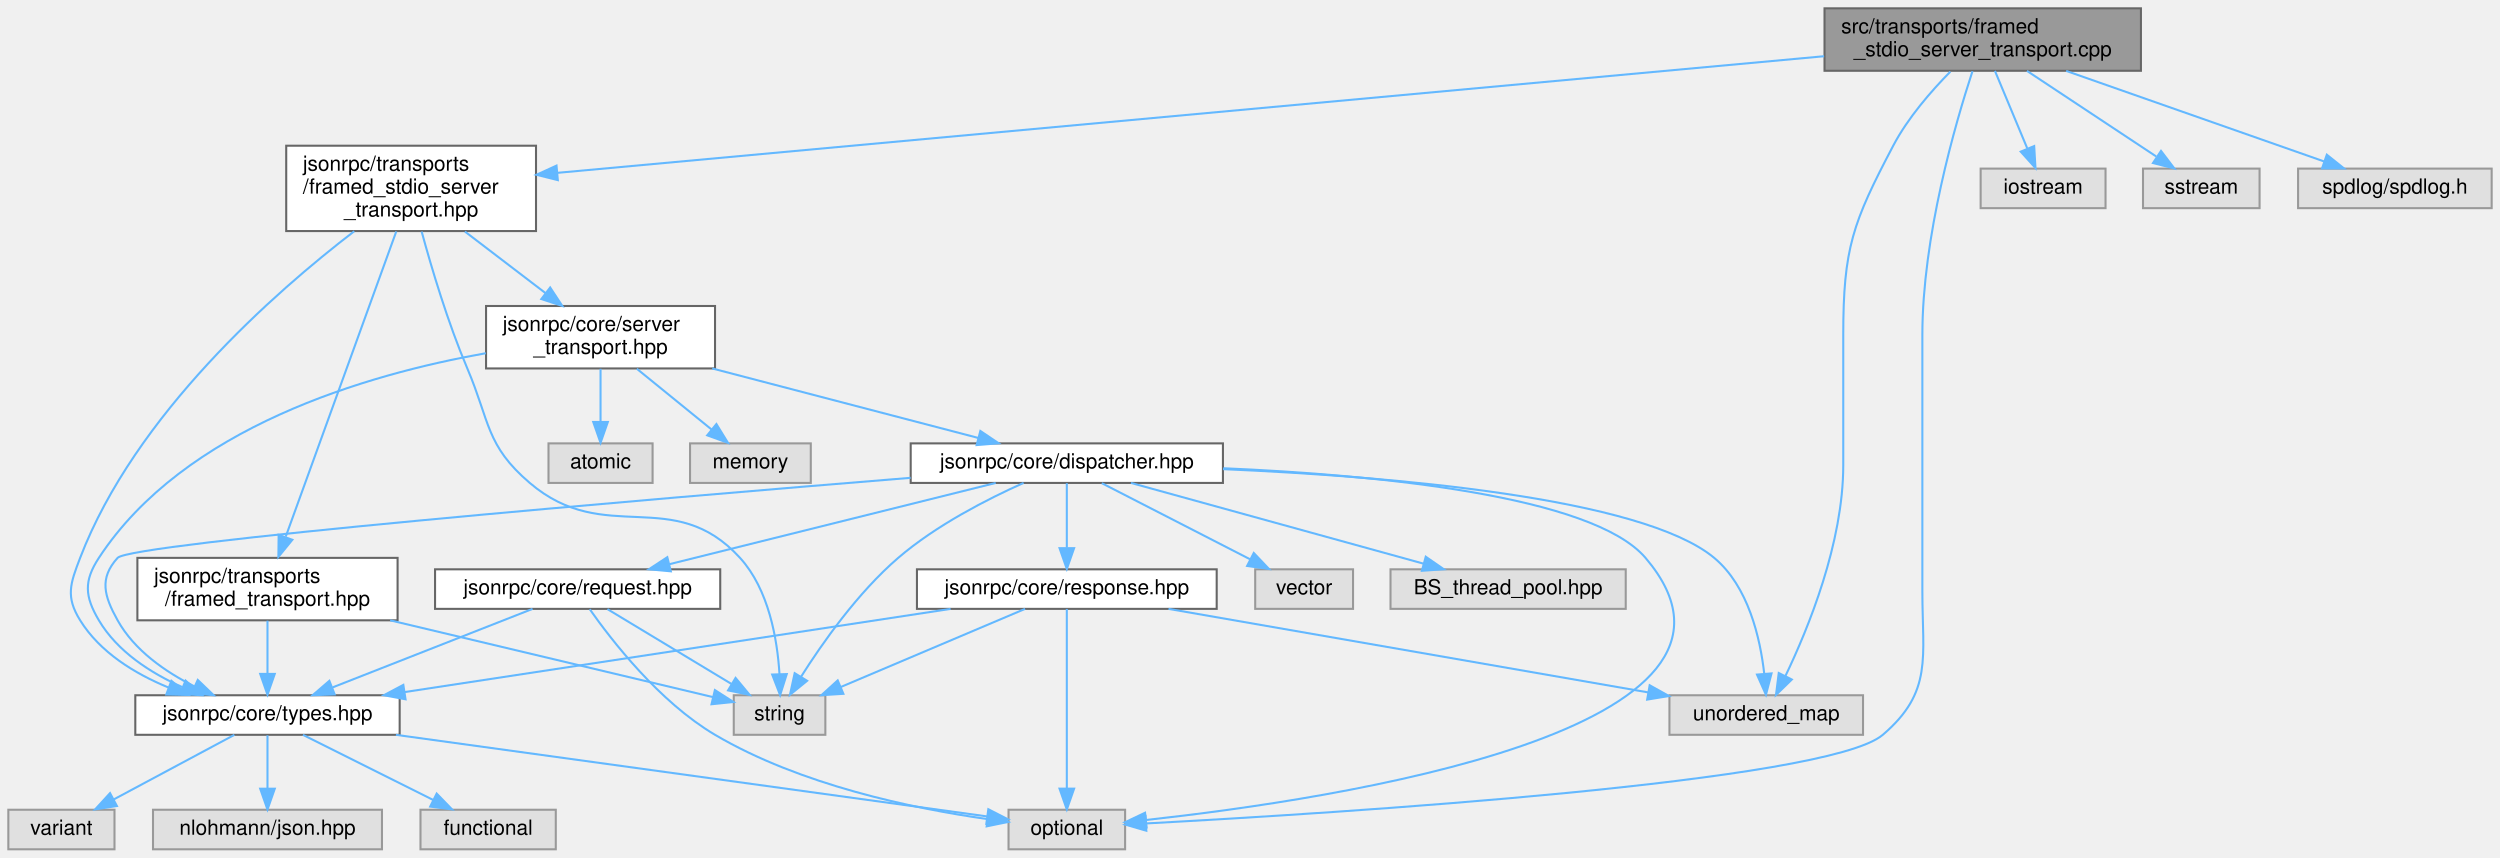
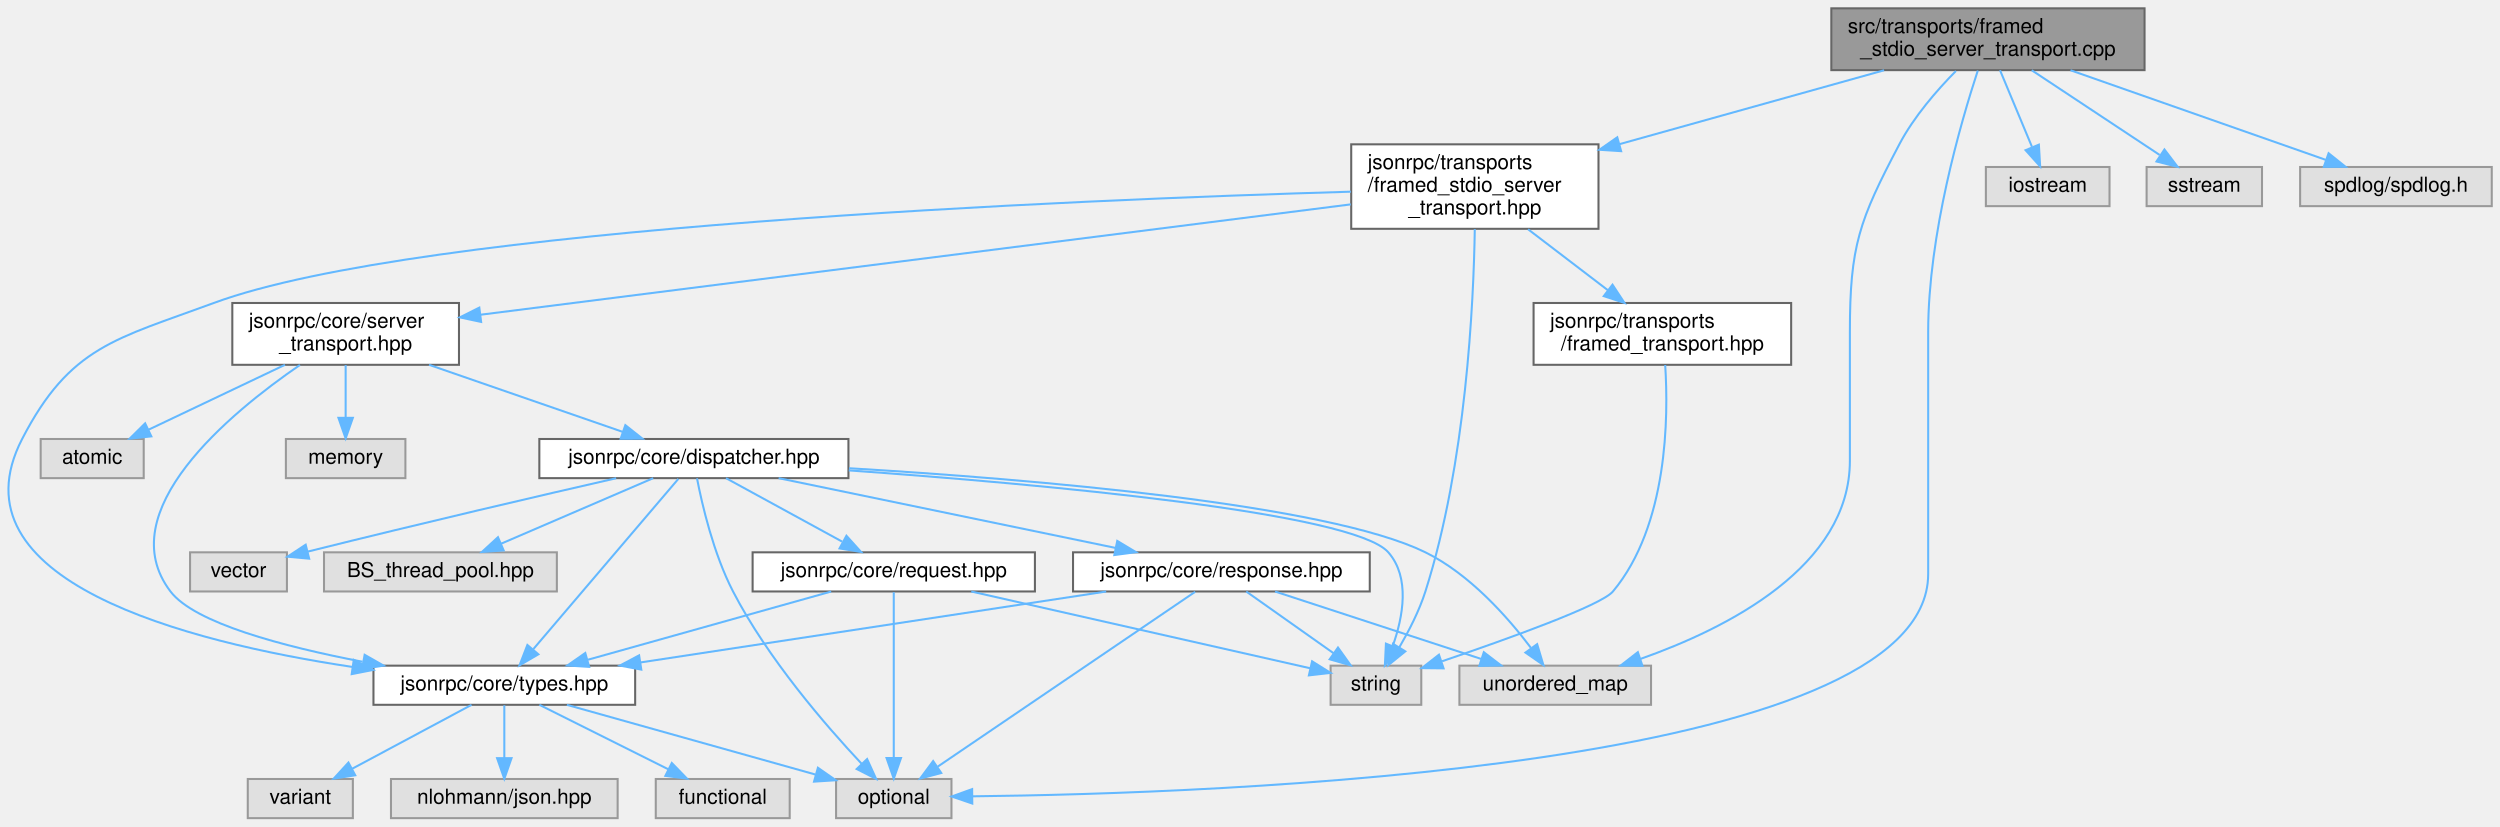
- <svg xmlns="http://www.w3.org/2000/svg" xmlns:xlink="http://www.w3.org/1999/xlink" width="1201pt" height="412pt" viewBox="0.00 0.00 1201.00 412.00">
-   <g id="graph0" class="graph" transform="scale(1 1) rotate(0) translate(4 408)">
+ <svg xmlns="http://www.w3.org/2000/svg" xmlns:xlink="http://www.w3.org/1999/xlink" width="1213pt" height="401pt" viewBox="0.00 0.00 1213.24 401.00">
+   <g id="graph0" class="graph" transform="scale(1 1) rotate(0) translate(4 397)">
    <g id="Node000001" class="node">
      <g id="a_Node000001">
        <a xlink:title=" ">
-           <polygon fill="#999999" stroke="#666666" points="1024.5,-404 872.5,-404 872.5,-374 1024.5,-374 1024.5,-404" />
-           <text text-anchor="start" x="880.5" y="-392" font-family="Helvetica,sans-Serif" font-size="10.00">src/transports/framed</text>
-           <text text-anchor="middle" x="948.5" y="-381" font-family="Helvetica,sans-Serif" font-size="10.00">_stdio_server_transport.cpp</text>
+           <polygon fill="#999999" stroke="#666666" points="1036.74,-393 884.74,-393 884.74,-363 1036.74,-363 1036.74,-393" />
+           <text text-anchor="start" x="892.74" y="-381" font-family="Helvetica,sans-Serif" font-size="10.00">src/transports/framed</text>
+           <text text-anchor="middle" x="960.74" y="-370" font-family="Helvetica,sans-Serif" font-size="10.00">_stdio_server_transport.cpp</text>
        </a>
      </g>
    </g>
    <g id="Node000002" class="node">
      <g id="a_Node000002">
        <a xlink:href="framed__stdio__server__transport_8hpp.html" target="_top" xlink:title=" ">
-           <polygon fill="white" stroke="#666666" points="253.5,-338 133.5,-338 133.5,-297 253.5,-297 253.5,-338" />
-           <text text-anchor="start" x="141.5" y="-326" font-family="Helvetica,sans-Serif" font-size="10.00">jsonrpc/transports</text>
-           <text text-anchor="start" x="141.5" y="-315" font-family="Helvetica,sans-Serif" font-size="10.00">/framed_stdio_server</text>
-           <text text-anchor="middle" x="193.5" y="-304" font-family="Helvetica,sans-Serif" font-size="10.00">_transport.hpp</text>
+           <polygon fill="white" stroke="#666666" points="771.74,-327 651.74,-327 651.74,-286 771.74,-286 771.74,-327" />
+           <text text-anchor="start" x="659.74" y="-315" font-family="Helvetica,sans-Serif" font-size="10.00">jsonrpc/transports</text>
+           <text text-anchor="start" x="659.74" y="-304" font-family="Helvetica,sans-Serif" font-size="10.00">/framed_stdio_server</text>
+           <text text-anchor="middle" x="711.74" y="-293" font-family="Helvetica,sans-Serif" font-size="10.00">_transport.hpp</text>
        </a>
      </g>
    </g>
    <g id="edge1_Node000001_Node000002" class="edge">
      <g id="a_edge1_Node000001_Node000002">
        <a xlink:title=" ">
-           <path fill="none" stroke="#63b8ff" d="M872.3,-380.99C725.64,-367.49 406.09,-338.07 264.03,-324.99" />
-           <polygon fill="#63b8ff" stroke="#63b8ff" points="263.98,-321.47 253.7,-324.04 263.34,-328.44 263.98,-321.47" />
+           <path fill="none" stroke="#63b8ff" d="M910.35,-362.94C873.38,-352.62 822.71,-338.47 781.8,-327.05" />
+           <polygon fill="#63b8ff" stroke="#63b8ff" points="782.73,-323.68 772.16,-324.36 780.85,-330.42 782.73,-323.68" />
        </a>
      </g>
    </g>
    <g id="Node000008" class="node">
      <g id="a_Node000008">
        <a xlink:title=" ">
-           <polygon fill="#e0e0e0" stroke="#999999" points="536.5,-19 480.5,-19 480.5,0 536.5,0 536.5,-19" />
-           <text text-anchor="middle" x="508.5" y="-7" font-family="Helvetica,sans-Serif" font-size="10.00">optional</text>
-         </a>
-       </g>
-     </g>
-     <g id="edge32_Node000001_Node000008" class="edge">
-       <g id="a_edge32_Node000001_Node000008">
-         <a xlink:title=" ">
-           <path fill="none" stroke="#63b8ff" d="M943.58,-373.79C935.31,-348.58 919.5,-294.23 919.5,-247 919.5,-247 919.5,-247 919.5,-124 919.5,-92.19 924.67,-75.67 900.5,-55 873.91,-32.25 639.94,-17.46 546.65,-12.42" />
-           <polygon fill="#63b8ff" stroke="#63b8ff" points="546.69,-8.92 536.51,-11.88 546.31,-15.91 546.69,-8.92" />
+           <polygon fill="#e0e0e0" stroke="#999999" points="457.74,-19 401.74,-19 401.74,0 457.74,0 457.74,-19" />
+           <text text-anchor="middle" x="429.74" y="-7" font-family="Helvetica,sans-Serif" font-size="10.00">optional</text>
+         </a>
+       </g>
+     </g>
+     <g id="edge31_Node000001_Node000008" class="edge">
+       <g id="a_edge31_Node000001_Node000008">
+         <a xlink:title=" ">
+           <path fill="none" stroke="#63b8ff" d="M955.82,-362.79C947.55,-337.58 931.74,-283.23 931.74,-236 931.74,-236 931.74,-236 931.74,-118.5 931.74,-23.73 585.48,-11.88 468.11,-10.59" />
+           <polygon fill="#63b8ff" stroke="#63b8ff" points="467.84,-7.09 457.81,-10.5 467.77,-14.09 467.84,-7.09" />
        </a>
      </g>
    </g>
    <g id="Node000009" class="node">
      <g id="a_Node000009">
        <a xlink:title=" ">
-           <polygon fill="#e0e0e0" stroke="#999999" points="891,-74 798,-74 798,-55 891,-55 891,-74" />
-           <text text-anchor="middle" x="844.5" y="-62" font-family="Helvetica,sans-Serif" font-size="10.00">unordered_map</text>
-         </a>
-       </g>
-     </g>
-     <g id="edge34_Node000001_Node000009" class="edge">
-       <g id="a_edge34_Node000001_Node000009">
-         <a xlink:title=" ">
-           <path fill="none" stroke="#63b8ff" d="M932.96,-373.59C923.75,-364.25 912.53,-351.38 905.5,-338 886.03,-300.98 881.5,-288.83 881.5,-247 881.5,-247 881.5,-247 881.5,-184.5 881.5,-147.16 864.69,-106.09 853.73,-83.28" />
-           <polygon fill="#63b8ff" stroke="#63b8ff" points="856.78,-81.56 849.19,-74.17 850.51,-84.68 856.78,-81.56" />
+           <polygon fill="#e0e0e0" stroke="#999999" points="797.24,-74 704.24,-74 704.24,-55 797.24,-55 797.24,-74" />
+           <text text-anchor="middle" x="750.74" y="-62" font-family="Helvetica,sans-Serif" font-size="10.00">unordered_map</text>
+         </a>
+       </g>
+     </g>
+     <g id="edge33_Node000001_Node000009" class="edge">
+       <g id="a_edge33_Node000001_Node000009">
+         <a xlink:title=" ">
+           <path fill="none" stroke="#63b8ff" d="M945.2,-362.59C935.99,-353.25 924.77,-340.38 917.74,-327 898.27,-289.98 893.74,-277.83 893.74,-236 893.74,-236 893.74,-236 893.74,-173.5 893.74,-122.12 834.24,-92.09 792,-77.24" />
+           <polygon fill="#63b8ff" stroke="#63b8ff" points="793.07,-73.91 782.48,-74.05 790.84,-80.55 793.07,-73.91" />
        </a>
      </g>
    </g>
    <g id="Node000019" class="node">
      <g id="a_Node000019">
        <a xlink:title=" ">
-           <polygon fill="#e0e0e0" stroke="#999999" points="1007.5,-327 947.5,-327 947.5,-308 1007.5,-308 1007.5,-327" />
-           <text text-anchor="middle" x="977.5" y="-315" font-family="Helvetica,sans-Serif" font-size="10.00">iostream</text>
-         </a>
-       </g>
-     </g>
-     <g id="edge31_Node000001_Node000019" class="edge">
-       <g id="a_edge31_Node000001_Node000019">
-         <a xlink:title=" ">
-           <path fill="none" stroke="#63b8ff" d="M954.37,-373.94C958.83,-363.25 965,-348.45 969.85,-336.83" />
-           <polygon fill="#63b8ff" stroke="#63b8ff" points="973.22,-337.84 973.84,-327.27 966.76,-335.15 973.22,-337.84" />
+           <polygon fill="#e0e0e0" stroke="#999999" points="1019.74,-316 959.74,-316 959.74,-297 1019.74,-297 1019.74,-316" />
+           <text text-anchor="middle" x="989.74" y="-304" font-family="Helvetica,sans-Serif" font-size="10.00">iostream</text>
+         </a>
+       </g>
+     </g>
+     <g id="edge30_Node000001_Node000019" class="edge">
+       <g id="a_edge30_Node000001_Node000019">
+         <a xlink:title=" ">
+           <path fill="none" stroke="#63b8ff" d="M966.61,-362.94C971.07,-352.25 977.24,-337.45 982.09,-325.83" />
+           <polygon fill="#63b8ff" stroke="#63b8ff" points="985.46,-326.84 986.08,-316.27 979,-324.15 985.46,-326.84" />
        </a>
      </g>
    </g>
    <g id="Node000020" class="node">
      <g id="a_Node000020">
        <a xlink:title=" ">
-           <polygon fill="#e0e0e0" stroke="#999999" points="1081.5,-327 1025.5,-327 1025.5,-308 1081.5,-308 1081.5,-327" />
-           <text text-anchor="middle" x="1053.5" y="-315" font-family="Helvetica,sans-Serif" font-size="10.00">sstream</text>
-         </a>
-       </g>
-     </g>
-     <g id="edge33_Node000001_Node000020" class="edge">
-       <g id="a_edge33_Node000001_Node000020">
-         <a xlink:title=" ">
-           <path fill="none" stroke="#63b8ff" d="M969.75,-373.94C987.81,-361.98 1013.64,-344.88 1031.82,-332.85" />
-           <polygon fill="#63b8ff" stroke="#63b8ff" points="1034.15,-335.51 1040.56,-327.07 1030.29,-329.67 1034.15,-335.51" />
+           <polygon fill="#e0e0e0" stroke="#999999" points="1093.74,-316 1037.74,-316 1037.74,-297 1093.74,-297 1093.74,-316" />
+           <text text-anchor="middle" x="1065.74" y="-304" font-family="Helvetica,sans-Serif" font-size="10.00">sstream</text>
+         </a>
+       </g>
+     </g>
+     <g id="edge32_Node000001_Node000020" class="edge">
+       <g id="a_edge32_Node000001_Node000020">
+         <a xlink:title=" ">
+           <path fill="none" stroke="#63b8ff" d="M981.99,-362.94C1000.05,-350.98 1025.88,-333.88 1044.06,-321.85" />
+           <polygon fill="#63b8ff" stroke="#63b8ff" points="1046.39,-324.51 1052.8,-316.07 1042.53,-318.67 1046.39,-324.51" />
        </a>
      </g>
    </g>
    <g id="Node000021" class="node">
      <g id="a_Node000021">
        <a xlink:title=" ">
-           <polygon fill="#e0e0e0" stroke="#999999" points="1193,-327 1100,-327 1100,-308 1193,-308 1193,-327" />
-           <text text-anchor="middle" x="1146.5" y="-315" font-family="Helvetica,sans-Serif" font-size="10.00">spdlog/spdlog.h</text>
-         </a>
-       </g>
-     </g>
-     <g id="edge35_Node000001_Node000021" class="edge">
-       <g id="a_edge35_Node000001_Node000021">
-         <a xlink:title=" ">
-           <path fill="none" stroke="#63b8ff" d="M988.57,-373.94C1024.98,-361.16 1078.1,-342.51 1112.49,-330.44" />
-           <polygon fill="#63b8ff" stroke="#63b8ff" points="1113.81,-333.68 1122.09,-327.07 1111.5,-327.08 1113.81,-333.68" />
+           <polygon fill="#e0e0e0" stroke="#999999" points="1205.24,-316 1112.24,-316 1112.24,-297 1205.24,-297 1205.24,-316" />
+           <text text-anchor="middle" x="1158.74" y="-304" font-family="Helvetica,sans-Serif" font-size="10.00">spdlog/spdlog.h</text>
+         </a>
+       </g>
+     </g>
+     <g id="edge34_Node000001_Node000021" class="edge">
+       <g id="a_edge34_Node000001_Node000021">
+         <a xlink:title=" ">
+           <path fill="none" stroke="#63b8ff" d="M1000.81,-362.94C1037.22,-350.16 1090.34,-331.51 1124.73,-319.44" />
+           <polygon fill="#63b8ff" stroke="#63b8ff" points="1126.06,-322.68 1134.33,-316.07 1123.74,-316.08 1126.06,-322.68" />
        </a>
      </g>
    </g>
    <g id="Node000003" class="node">
      <g id="a_Node000003">
        <a xlink:title=" ">
-           <polygon fill="#e0e0e0" stroke="#999999" points="392.5,-74 348.5,-74 348.5,-55 392.5,-55 392.5,-74" />
-           <text text-anchor="middle" x="370.5" y="-62" font-family="Helvetica,sans-Serif" font-size="10.00">string</text>
+           <polygon fill="#e0e0e0" stroke="#999999" points="685.74,-74 641.74,-74 641.74,-55 685.74,-55 685.74,-74" />
+           <text text-anchor="middle" x="663.74" y="-62" font-family="Helvetica,sans-Serif" font-size="10.00">string</text>
        </a>
      </g>
    </g>
    <g id="edge2_Node000002_Node000003" class="edge">
      <g id="a_edge2_Node000002_Node000003">
        <a xlink:title=" ">
-           <path fill="none" stroke="#63b8ff" d="M198.56,-296.76C203.35,-279.17 211.17,-252.91 220.5,-231 231.41,-205.38 229.33,-194.08 250.5,-176 286.74,-145.05 319.4,-175.22 351.5,-140 365.38,-124.77 369.43,-100.82 370.46,-84.2" />
-           <polygon fill="#63b8ff" stroke="#63b8ff" points="373.96,-84.17 370.77,-74.06 366.96,-83.95 373.96,-84.17" />
+           <path fill="none" stroke="#63b8ff" d="M711.71,-285.84C711.15,-250.02 707.51,-172.07 687.74,-110 684.75,-100.61 679.76,-90.89 675.11,-82.94" />
+           <polygon fill="#63b8ff" stroke="#63b8ff" points="677.98,-80.93 669.75,-74.26 672.02,-84.61 677.98,-80.93" />
        </a>
      </g>
    </g>
    <g id="Node000004" class="node">
      <g id="a_Node000004">
        <a xlink:href="server__transport_8hpp.html" target="_top" xlink:title=" ">
-           <polygon fill="white" stroke="#666666" points="339.5,-261 229.5,-261 229.5,-231 339.5,-231 339.5,-261" />
-           <text text-anchor="start" x="237.5" y="-249" font-family="Helvetica,sans-Serif" font-size="10.00">jsonrpc/core/server</text>
-           <text text-anchor="middle" x="284.5" y="-238" font-family="Helvetica,sans-Serif" font-size="10.00">_transport.hpp</text>
+           <polygon fill="white" stroke="#666666" points="218.74,-250 108.74,-250 108.74,-220 218.74,-220 218.74,-250" />
+           <text text-anchor="start" x="116.74" y="-238" font-family="Helvetica,sans-Serif" font-size="10.00">jsonrpc/core/server</text>
+           <text text-anchor="middle" x="163.74" y="-227" font-family="Helvetica,sans-Serif" font-size="10.00">_transport.hpp</text>
        </a>
      </g>
    </g>
    <g id="edge3_Node000002_Node000004" class="edge">
      <g id="a_edge3_Node000002_Node000004">
        <a xlink:title=" ">
-           <path fill="none" stroke="#63b8ff" d="M219.33,-296.77C231.46,-287.51 245.89,-276.49 258.09,-267.17" />
-           <polygon fill="#63b8ff" stroke="#63b8ff" points="260.3,-269.89 266.12,-261.04 256.05,-264.33 260.3,-269.89" />
+           <path fill="none" stroke="#63b8ff" d="M651.53,-297.86C547.83,-284.71 336.37,-257.89 229.17,-244.3" />
+           <polygon fill="#63b8ff" stroke="#63b8ff" points="229.49,-240.81 219.13,-243.02 228.61,-247.76 229.49,-240.81" />
        </a>
      </g>
    </g>
    <g id="Node000013" class="node">
      <g id="a_Node000013">
        <a xlink:href="types_8hpp.html" target="_top" xlink:title=" ">
-           <polygon fill="white" stroke="#666666" points="188,-74 61,-74 61,-55 188,-55 188,-74" />
-           <text text-anchor="middle" x="124.5" y="-62" font-family="Helvetica,sans-Serif" font-size="10.00">jsonrpc/core/types.hpp</text>
+           <polygon fill="white" stroke="#666666" points="304.24,-74 177.24,-74 177.24,-55 304.24,-55 304.24,-74" />
+           <text text-anchor="middle" x="240.74" y="-62" font-family="Helvetica,sans-Serif" font-size="10.00">jsonrpc/core/types.hpp</text>
        </a>
      </g>
    </g>
    <g id="edge27_Node000002_Node000013" class="edge">
      <g id="a_edge27_Node000002_Node000013">
        <a xlink:title=" ">
-           <path fill="none" stroke="#63b8ff" d="M166.18,-296.91C128.16,-267.75 60.96,-208.92 34.5,-140 29.72,-127.55 27.47,-121.33 34.5,-110 44.03,-94.65 60.6,-84.44 76.95,-77.71" />
-           <polygon fill="#63b8ff" stroke="#63b8ff" points="78.35,-80.93 86.49,-74.15 75.89,-74.37 78.35,-80.93" />
+           <path fill="none" stroke="#63b8ff" d="M651.57,-304.02C517.85,-300.08 199.94,-287.01 99.74,-250 52.2,-232.44 30,-229.03 6.74,-184 -28.73,-115.33 85.71,-85.62 166.86,-73.4" />
+           <polygon fill="#63b8ff" stroke="#63b8ff" points="167.68,-76.82 177.07,-71.93 166.68,-69.89 167.68,-76.82" />
        </a>
      </g>
    </g>
    <g id="Node000018" class="node">
      <g id="a_Node000018">
        <a xlink:href="framed__transport_8hpp.html" target="_top" xlink:title=" ">
-           <polygon fill="white" stroke="#666666" points="187,-140 62,-140 62,-110 187,-110 187,-140" />
-           <text text-anchor="start" x="70" y="-128" font-family="Helvetica,sans-Serif" font-size="10.00">jsonrpc/transports</text>
-           <text text-anchor="middle" x="124.5" y="-117" font-family="Helvetica,sans-Serif" font-size="10.00">/framed_transport.hpp</text>
+           <polygon fill="white" stroke="#666666" points="865.24,-250 740.24,-250 740.24,-220 865.24,-220 865.24,-250" />
+           <text text-anchor="start" x="748.24" y="-238" font-family="Helvetica,sans-Serif" font-size="10.00">jsonrpc/transports</text>
+           <text text-anchor="middle" x="802.74" y="-227" font-family="Helvetica,sans-Serif" font-size="10.00">/framed_transport.hpp</text>
        </a>
      </g>
    </g>
    <g id="edge28_Node000002_Node000018" class="edge">
      <g id="a_edge28_Node000002_Node000018">
        <a xlink:title=" ">
-           <path fill="none" stroke="#63b8ff" d="M186.38,-296.83C173.66,-261.73 147.1,-188.39 133.28,-150.24" />
-           <polygon fill="#63b8ff" stroke="#63b8ff" points="136.44,-148.68 129.74,-140.47 129.86,-151.06 136.44,-148.68" />
+           <path fill="none" stroke="#63b8ff" d="M737.57,-285.77C749.7,-276.51 764.13,-265.49 776.33,-256.17" />
+           <polygon fill="#63b8ff" stroke="#63b8ff" points="778.54,-258.89 784.36,-250.04 774.29,-253.33 778.54,-258.89" />
        </a>
      </g>
    </g>
    <g id="Node000005" class="node">
      <g id="a_Node000005">
        <a xlink:title=" ">
-           <polygon fill="#e0e0e0" stroke="#999999" points="309.5,-195 259.5,-195 259.5,-176 309.5,-176 309.5,-195" />
-           <text text-anchor="middle" x="284.5" y="-183" font-family="Helvetica,sans-Serif" font-size="10.00">atomic</text>
+           <polygon fill="#e0e0e0" stroke="#999999" points="65.74,-184 15.74,-184 15.74,-165 65.74,-165 65.74,-184" />
+           <text text-anchor="middle" x="40.74" y="-172" font-family="Helvetica,sans-Serif" font-size="10.00">atomic</text>
        </a>
      </g>
    </g>
    <g id="edge4_Node000004_Node000005" class="edge">
      <g id="a_edge4_Node000004_Node000005">
        <a xlink:title=" ">
-           <path fill="none" stroke="#63b8ff" d="M284.5,-230.84C284.5,-223.21 284.5,-213.7 284.5,-205.45" />
-           <polygon fill="#63b8ff" stroke="#63b8ff" points="288,-205.27 284.5,-195.27 281,-205.27 288,-205.27" />
+           <path fill="none" stroke="#63b8ff" d="M134.28,-219.99C114.12,-210.4 87.6,-197.79 67.94,-188.44" />
+           <polygon fill="#63b8ff" stroke="#63b8ff" points="69.44,-185.27 58.9,-184.14 66.43,-191.6 69.44,-185.27" />
        </a>
      </g>
    </g>
    <g id="Node000006" class="node">
      <g id="a_Node000006">
        <a xlink:title=" ">
-           <polygon fill="#e0e0e0" stroke="#999999" points="385.5,-195 327.5,-195 327.5,-176 385.5,-176 385.5,-195" />
-           <text text-anchor="middle" x="356.5" y="-183" font-family="Helvetica,sans-Serif" font-size="10.00">memory</text>
+           <polygon fill="#e0e0e0" stroke="#999999" points="192.74,-184 134.74,-184 134.74,-165 192.74,-165 192.74,-184" />
+           <text text-anchor="middle" x="163.74" y="-172" font-family="Helvetica,sans-Serif" font-size="10.00">memory</text>
        </a>
      </g>
    </g>
    <g id="edge5_Node000004_Node000006" class="edge">
      <g id="a_edge5_Node000004_Node000006">
        <a xlink:title=" ">
-           <path fill="none" stroke="#63b8ff" d="M301.93,-230.84C312.81,-222 326.8,-210.63 337.89,-201.62" />
-           <polygon fill="#63b8ff" stroke="#63b8ff" points="340.16,-204.29 345.71,-195.27 335.74,-198.86 340.16,-204.29" />
+           <path fill="none" stroke="#63b8ff" d="M163.74,-219.84C163.74,-212.21 163.74,-202.7 163.74,-194.45" />
+           <polygon fill="#63b8ff" stroke="#63b8ff" points="167.24,-194.27 163.74,-184.27 160.24,-194.27 167.24,-194.27" />
        </a>
      </g>
    </g>
    <g id="Node000007" class="node">
      <g id="a_Node000007">
        <a xlink:href="dispatcher_8hpp.html" target="_top" xlink:title=" ">
-           <polygon fill="white" stroke="#666666" points="583.5,-195 433.5,-195 433.5,-176 583.5,-176 583.5,-195" />
-           <text text-anchor="middle" x="508.5" y="-183" font-family="Helvetica,sans-Serif" font-size="10.00">jsonrpc/core/dispatcher.hpp</text>
+           <polygon fill="white" stroke="#666666" points="407.74,-184 257.74,-184 257.74,-165 407.74,-165 407.74,-184" />
+           <text text-anchor="middle" x="332.74" y="-172" font-family="Helvetica,sans-Serif" font-size="10.00">jsonrpc/core/dispatcher.hpp</text>
        </a>
      </g>
    </g>
    <g id="edge6_Node000004_Node000007" class="edge">
      <g id="a_edge6_Node000004_Node000007">
        <a xlink:title=" ">
-           <path fill="none" stroke="#63b8ff" d="M338.15,-230.99C377.31,-220.76 429.68,-207.09 465.96,-197.61" />
-           <polygon fill="#63b8ff" stroke="#63b8ff" points="466.96,-200.97 475.75,-195.05 465.19,-194.19 466.96,-200.97" />
+           <path fill="none" stroke="#63b8ff" d="M204.22,-219.99C232.92,-210.05 271.02,-196.86 298.27,-187.43" />
+           <polygon fill="#63b8ff" stroke="#63b8ff" points="299.48,-190.72 307.78,-184.14 297.19,-184.1 299.48,-190.72" />
        </a>
      </g>
    </g>
    <g id="edge26_Node000004_Node000013" class="edge">
      <g id="a_edge26_Node000004_Node000013">
        <a xlink:title=" ">
-           <path fill="none" stroke="#63b8ff" d="M229.39,-238.32C171.89,-228.09 84.52,-202.61 43.5,-140 36.19,-128.85 36.71,-121.48 43.5,-110 52.36,-95.02 68.26,-84.74 83.64,-77.88" />
-           <polygon fill="#63b8ff" stroke="#63b8ff" points="85.14,-81.04 93.08,-74.03 82.5,-74.56 85.14,-81.04" />
+           <path fill="none" stroke="#63b8ff" d="M141.55,-219.92C107.52,-196.57 49.31,-148.61 78.74,-110 90.43,-94.67 133.24,-83.31 171.92,-75.9" />
+           <polygon fill="#63b8ff" stroke="#63b8ff" points="172.96,-79.27 182.16,-74.01 171.69,-72.38 172.96,-79.27" />
        </a>
      </g>
    </g>
    <g id="edge8_Node000007_Node000003" class="edge">
      <g id="a_edge8_Node000007_Node000003">
        <a xlink:title=" ">
-           <path fill="none" stroke="#63b8ff" d="M487.73,-176C470.42,-168.27 445.75,-155.69 427.5,-140 408.09,-123.32 391.03,-99.04 380.75,-82.78" />
-           <polygon fill="#63b8ff" stroke="#63b8ff" points="383.73,-80.94 375.51,-74.25 377.76,-84.61 383.73,-80.94" />
+           <path fill="none" stroke="#63b8ff" d="M407.9,-168.76C501.92,-162.04 652.74,-148.39 669.74,-129 680.44,-116.79 676.92,-97.74 671.95,-83.68" />
+           <polygon fill="#63b8ff" stroke="#63b8ff" points="675.07,-82.07 668.08,-74.11 668.58,-84.69 675.07,-82.07" />
        </a>
      </g>
    </g>
    <g id="edge7_Node000007_Node000008" class="edge">
      <g id="a_edge7_Node000007_Node000008">
        <a xlink:title=" ">
-           <path fill="none" stroke="#63b8ff" d="M583.71,-183.06C656.95,-179.88 760.89,-170.03 786.5,-140 857.1,-57.2 637.8,-24.07 546.47,-14.07" />
-           <polygon fill="#63b8ff" stroke="#63b8ff" points="546.82,-10.59 536.51,-13.02 546.08,-17.55 546.82,-10.59" />
+           <path fill="none" stroke="#63b8ff" d="M334.25,-164.9C336.69,-152.31 342.22,-128.39 351.74,-110 368.62,-77.4 396.74,-44.93 414.2,-26.33" />
+           <polygon fill="#63b8ff" stroke="#63b8ff" points="416.8,-28.68 421.19,-19.03 411.74,-23.84 416.8,-28.68" />
        </a>
      </g>
    </g>
    <g id="edge9_Node000007_Node000009" class="edge">
      <g id="a_edge9_Node000007_Node000009">
        <a xlink:title=" ">
-           <path fill="none" stroke="#63b8ff" d="M583.53,-182.63C663.91,-179.12 784.67,-169.02 819.5,-140 835.92,-126.32 841.61,-101.48 843.55,-84.26" />
-           <polygon fill="#63b8ff" stroke="#63b8ff" points="847.04,-84.49 844.36,-74.24 840.06,-83.93 847.04,-84.49" />
+           <path fill="none" stroke="#63b8ff" d="M408.01,-169.81C497.28,-164.45 640.01,-152.47 687.74,-129 709.21,-118.44 727.65,-97.6 738.93,-82.67" />
+           <polygon fill="#63b8ff" stroke="#63b8ff" points="741.97,-84.44 745,-74.29 736.3,-80.34 741.97,-84.44" />
        </a>
      </g>
    </g>
    <g id="Node000010" class="node">
      <g id="a_Node000010">
        <a xlink:title=" ">
-           <polygon fill="#e0e0e0" stroke="#999999" points="646,-134.5 599,-134.5 599,-115.5 646,-115.5 646,-134.5" />
-           <text text-anchor="middle" x="622.5" y="-122.5" font-family="Helvetica,sans-Serif" font-size="10.00">vector</text>
+           <polygon fill="#e0e0e0" stroke="#999999" points="135.24,-129 88.24,-129 88.24,-110 135.24,-110 135.24,-129" />
+           <text text-anchor="middle" x="111.74" y="-117" font-family="Helvetica,sans-Serif" font-size="10.00">vector</text>
        </a>
      </g>
    </g>
    <g id="edge10_Node000007_Node000010" class="edge">
      <g id="a_edge10_Node000007_Node000010">
        <a xlink:title=" ">
-           <path fill="none" stroke="#63b8ff" d="M525.32,-175.87C544.1,-166.23 574.7,-150.53 596.55,-139.31" />
-           <polygon fill="#63b8ff" stroke="#63b8ff" points="598.31,-142.35 605.61,-134.67 595.11,-136.12 598.31,-142.35" />
+           <path fill="none" stroke="#63b8ff" d="M295.01,-164.95C258.9,-156.69 202.64,-143.63 145.42,-129.37" />
+           <polygon fill="#63b8ff" stroke="#63b8ff" points="146.04,-125.92 135.49,-126.89 144.34,-132.71 146.04,-125.92" />
        </a>
      </g>
    </g>
    <g id="Node000011" class="node">
      <g id="a_Node000011">
        <a xlink:title=" ">
-           <polygon fill="#e0e0e0" stroke="#999999" points="777,-134.5 664,-134.5 664,-115.5 777,-115.5 777,-134.5" />
-           <text text-anchor="middle" x="720.5" y="-122.5" font-family="Helvetica,sans-Serif" font-size="10.00">BS_thread_pool.hpp</text>
+           <polygon fill="#e0e0e0" stroke="#999999" points="266.24,-129 153.24,-129 153.24,-110 266.24,-110 266.24,-129" />
+           <text text-anchor="middle" x="209.74" y="-117" font-family="Helvetica,sans-Serif" font-size="10.00">BS_thread_pool.hpp</text>
        </a>
      </g>
    </g>
    <g id="edge11_Node000007_Node000011" class="edge">
      <g id="a_edge11_Node000007_Node000011">
        <a xlink:title=" ">
-           <path fill="none" stroke="#63b8ff" d="M539.33,-175.99C576.46,-165.75 638.95,-148.5 679.96,-137.19" />
-           <polygon fill="#63b8ff" stroke="#63b8ff" points="680.93,-140.55 689.64,-134.52 679.07,-133.8 680.93,-140.55" />
+           <path fill="none" stroke="#63b8ff" d="M312.98,-164.98C293.01,-156.38 261.94,-142.99 239.09,-133.15" />
+           <polygon fill="#63b8ff" stroke="#63b8ff" points="240.43,-129.91 229.86,-129.17 237.66,-136.34 240.43,-129.91" />
        </a>
      </g>
    </g>
    <g id="Node000012" class="node">
      <g id="a_Node000012">
-         <a xlink:href="request_8hpp.html" target="_top" xlink:title=" ">
-           <polygon fill="white" stroke="#666666" points="342,-134.5 205,-134.5 205,-115.5 342,-115.5 342,-134.5" />
-           <text text-anchor="middle" x="273.5" y="-122.5" font-family="Helvetica,sans-Serif" font-size="10.00">jsonrpc/core/request.hpp</text>
+         <a xlink:href="core_2request_8hpp.html" target="_top" xlink:title=" ">
+           <polygon fill="white" stroke="#666666" points="498.24,-129 361.24,-129 361.24,-110 498.24,-110 498.24,-129" />
+           <text text-anchor="middle" x="429.74" y="-117" font-family="Helvetica,sans-Serif" font-size="10.00">jsonrpc/core/request.hpp</text>
        </a>
      </g>
    </g>
    <g id="edge12_Node000007_Node000012" class="edge">
      <g id="a_edge12_Node000007_Node000012">
        <a xlink:title=" ">
-           <path fill="none" stroke="#63b8ff" d="M474.33,-175.99C432.91,-165.68 363.02,-148.28 317.58,-136.97" />
-           <polygon fill="#63b8ff" stroke="#63b8ff" points="318.26,-133.54 307.71,-134.52 316.57,-140.33 318.26,-133.54" />
+           <path fill="none" stroke="#63b8ff" d="M348.33,-164.98C363.51,-156.69 386.84,-143.94 404.64,-134.22" />
+           <polygon fill="#63b8ff" stroke="#63b8ff" points="406.77,-137.04 413.87,-129.17 403.42,-130.89 406.77,-137.04" />
        </a>
      </g>
    </g>
    <g id="edge25_Node000007_Node000013" class="edge">
      <g id="a_edge25_Node000007_Node000013">
        <a xlink:title=" ">
-           <path fill="none" stroke="#63b8ff" d="M433.46,-178.46C305.65,-168.01 58.83,-146.98 52.5,-140 43.54,-130.12 46.01,-121.65 52.5,-110 60.54,-95.58 75.4,-85.24 89.54,-78.18" />
-           <polygon fill="#63b8ff" stroke="#63b8ff" points="91.01,-81.36 98.65,-74.01 88.1,-74.99 91.01,-81.36" />
+           <path fill="none" stroke="#63b8ff" d="M325.21,-164.66C309.84,-146.61 274.62,-105.28 254.86,-82.08" />
+           <polygon fill="#63b8ff" stroke="#63b8ff" points="257.27,-79.5 248.12,-74.16 251.94,-84.04 257.27,-79.5" />
        </a>
      </g>
    </g>
    <g id="Node000017" class="node">
      <g id="a_Node000017">
        <a xlink:href="response_8hpp.html" target="_top" xlink:title=" ">
-           <polygon fill="white" stroke="#666666" points="580.5,-134.5 436.5,-134.5 436.5,-115.5 580.5,-115.5 580.5,-134.5" />
-           <text text-anchor="middle" x="508.5" y="-122.5" font-family="Helvetica,sans-Serif" font-size="10.00">jsonrpc/core/response.hpp</text>
+           <polygon fill="white" stroke="#666666" points="660.74,-129 516.74,-129 516.74,-110 660.74,-110 660.74,-129" />
+           <text text-anchor="middle" x="588.74" y="-117" font-family="Helvetica,sans-Serif" font-size="10.00">jsonrpc/core/response.hpp</text>
        </a>
      </g>
    </g>
    <g id="edge20_Node000007_Node000017" class="edge">
      <g id="a_edge20_Node000007_Node000017">
        <a xlink:title=" ">
-           <path fill="none" stroke="#63b8ff" d="M508.5,-175.87C508.5,-167.75 508.5,-155.31 508.5,-144.89" />
-           <polygon fill="#63b8ff" stroke="#63b8ff" points="512,-144.67 508.5,-134.67 505,-144.67 512,-144.67" />
+           <path fill="none" stroke="#63b8ff" d="M373.87,-164.98C418.34,-155.78 489.29,-141.09 537.39,-131.13" />
+           <polygon fill="#63b8ff" stroke="#63b8ff" points="538.2,-134.54 547.29,-129.08 536.79,-127.68 538.2,-134.54" />
        </a>
      </g>
    </g>
    <g id="edge14_Node000012_Node000003" class="edge">
      <g id="a_edge14_Node000012_Node000003">
        <a xlink:title=" ">
-           <path fill="none" stroke="#63b8ff" d="M287.81,-115.37C303.5,-105.91 328.9,-90.59 347.41,-79.42" />
-           <polygon fill="#63b8ff" stroke="#63b8ff" points="349.37,-82.33 356.13,-74.17 345.76,-76.33 349.37,-82.33" />
+           <path fill="none" stroke="#63b8ff" d="M467.34,-109.98C512.93,-99.66 588.98,-82.43 631.84,-72.73" />
+           <polygon fill="#63b8ff" stroke="#63b8ff" points="632.75,-76.11 641.73,-70.49 631.2,-69.28 632.75,-76.11" />
        </a>
      </g>
    </g>
    <g id="edge13_Node000012_Node000008" class="edge">
      <g id="a_edge13_Node000012_Node000008">
        <a xlink:title=" ">
-           <path fill="none" stroke="#63b8ff" d="M279.31,-115.33C289.64,-100.62 312.65,-70.82 339.5,-55 380.42,-30.88 434.49,-19.62 470.33,-14.51" />
-           <polygon fill="#63b8ff" stroke="#63b8ff" points="470.93,-17.96 480.38,-13.17 470,-11.02 470.93,-17.96" />
+           <path fill="none" stroke="#63b8ff" d="M429.74,-109.66C429.74,-92.17 429.74,-52.8 429.74,-29.27" />
+           <polygon fill="#63b8ff" stroke="#63b8ff" points="433.24,-29.16 429.74,-19.16 426.24,-29.16 433.24,-29.16" />
        </a>
      </g>
    </g>
    <g id="edge15_Node000012_Node000013" class="edge">
      <g id="a_edge15_Node000012_Node000013">
        <a xlink:title=" ">
-           <path fill="none" stroke="#63b8ff" d="M251.83,-115.49C226.56,-105.57 184.59,-89.09 155.78,-77.78" />
-           <polygon fill="#63b8ff" stroke="#63b8ff" points="156.78,-74.41 146.19,-74.02 154.22,-80.93 156.78,-74.41" />
+           <path fill="none" stroke="#63b8ff" d="M399.37,-109.98C367.37,-101.01 316.78,-86.82 281.36,-76.89" />
+           <polygon fill="#63b8ff" stroke="#63b8ff" points="281.92,-73.41 271.34,-74.08 280.03,-80.15 281.92,-73.41" />
        </a>
      </g>
    </g>
    <g id="edge17_Node000013_Node000008" class="edge">
      <g id="a_edge17_Node000013_Node000008">
        <a xlink:title=" ">
-           <path fill="none" stroke="#63b8ff" d="M186.2,-54.98C266.29,-43.93 403.67,-24.97 470.18,-15.79" />
-           <polygon fill="#63b8ff" stroke="#63b8ff" points="470.8,-19.24 480.23,-14.4 469.84,-12.3 470.8,-19.24" />
+           <path fill="none" stroke="#63b8ff" d="M271.11,-54.98C303.87,-45.8 356.11,-31.15 391.62,-21.19" />
+           <polygon fill="#63b8ff" stroke="#63b8ff" points="392.93,-24.46 401.61,-18.39 391.04,-17.72 392.93,-24.46" />
        </a>
      </g>
    </g>
    <g id="Node000014" class="node">
      <g id="a_Node000014">
        <a xlink:title=" ">
-           <polygon fill="#e0e0e0" stroke="#999999" points="263,-19 198,-19 198,0 263,0 263,-19" />
-           <text text-anchor="middle" x="230.5" y="-7" font-family="Helvetica,sans-Serif" font-size="10.00">functional</text>
+           <polygon fill="#e0e0e0" stroke="#999999" points="379.24,-19 314.24,-19 314.24,0 379.24,0 379.24,-19" />
+           <text text-anchor="middle" x="346.74" y="-7" font-family="Helvetica,sans-Serif" font-size="10.00">functional</text>
        </a>
      </g>
    </g>
    <g id="edge16_Node000013_Node000014" class="edge">
      <g id="a_edge16_Node000013_Node000014">
        <a xlink:title=" ">
-           <path fill="none" stroke="#63b8ff" d="M141.53,-54.98C158.43,-46.54 184.56,-33.47 204.14,-23.68" />
-           <polygon fill="#63b8ff" stroke="#63b8ff" points="205.78,-26.77 213.16,-19.17 202.65,-20.51 205.78,-26.77" />
+           <path fill="none" stroke="#63b8ff" d="M257.77,-54.98C274.67,-46.54 300.81,-33.47 320.38,-23.68" />
+           <polygon fill="#63b8ff" stroke="#63b8ff" points="322.02,-26.77 329.4,-19.17 318.89,-20.51 322.02,-26.77" />
        </a>
      </g>
    </g>
    <g id="Node000015" class="node">
      <g id="a_Node000015">
        <a xlink:title=" ">
-           <polygon fill="#e0e0e0" stroke="#999999" points="51,-19 0,-19 0,0 51,0 51,-19" />
-           <text text-anchor="middle" x="25.5" y="-7" font-family="Helvetica,sans-Serif" font-size="10.00">variant</text>
+           <polygon fill="#e0e0e0" stroke="#999999" points="167.24,-19 116.24,-19 116.24,0 167.24,0 167.24,-19" />
+           <text text-anchor="middle" x="141.74" y="-7" font-family="Helvetica,sans-Serif" font-size="10.00">variant</text>
        </a>
      </g>
    </g>
    <g id="edge18_Node000013_Node000015" class="edge">
      <g id="a_edge18_Node000013_Node000015">
        <a xlink:title=" ">
-           <path fill="none" stroke="#63b8ff" d="M108.59,-54.98C92.95,-46.61 68.84,-33.7 50.62,-23.95" />
-           <polygon fill="#63b8ff" stroke="#63b8ff" points="52.16,-20.8 41.7,-19.17 48.86,-26.98 52.16,-20.8" />
+           <path fill="none" stroke="#63b8ff" d="M224.83,-54.98C209.2,-46.61 185.09,-33.7 166.86,-23.95" />
+           <polygon fill="#63b8ff" stroke="#63b8ff" points="168.4,-20.8 157.94,-19.17 165.1,-26.98 168.4,-20.8" />
        </a>
      </g>
    </g>
    <g id="Node000016" class="node">
      <g id="a_Node000016">
        <a xlink:title=" ">
-           <polygon fill="#e0e0e0" stroke="#999999" points="179.5,-19 69.5,-19 69.5,0 179.5,0 179.5,-19" />
-           <text text-anchor="middle" x="124.5" y="-7" font-family="Helvetica,sans-Serif" font-size="10.00">nlohmann/json.hpp</text>
+           <polygon fill="#e0e0e0" stroke="#999999" points="295.74,-19 185.74,-19 185.74,0 295.74,0 295.74,-19" />
+           <text text-anchor="middle" x="240.74" y="-7" font-family="Helvetica,sans-Serif" font-size="10.00">nlohmann/json.hpp</text>
        </a>
      </g>
    </g>
    <g id="edge19_Node000013_Node000016" class="edge">
      <g id="a_edge19_Node000013_Node000016">
        <a xlink:title=" ">
-           <path fill="none" stroke="#63b8ff" d="M124.5,-54.75C124.5,-47.8 124.5,-37.85 124.5,-29.13" />
-           <polygon fill="#63b8ff" stroke="#63b8ff" points="128,-29.09 124.5,-19.09 121,-29.09 128,-29.09" />
+           <path fill="none" stroke="#63b8ff" d="M240.74,-54.75C240.74,-47.8 240.74,-37.85 240.74,-29.13" />
+           <polygon fill="#63b8ff" stroke="#63b8ff" points="244.24,-29.09 240.74,-19.09 237.24,-29.09 244.24,-29.09" />
        </a>
      </g>
    </g>
    <g id="edge22_Node000017_Node000003" class="edge">
      <g id="a_edge22_Node000017_Node000003">
        <a xlink:title=" ">
-           <path fill="none" stroke="#63b8ff" d="M488.43,-115.49C465.13,-105.62 426.49,-89.23 399.82,-77.93" />
-           <polygon fill="#63b8ff" stroke="#63b8ff" points="401.16,-74.7 390.59,-74.02 398.43,-81.14 401.16,-74.7" />
+           <path fill="none" stroke="#63b8ff" d="M600.79,-109.98C612.2,-101.92 629.57,-89.65 643.18,-80.03" />
+           <polygon fill="#63b8ff" stroke="#63b8ff" points="645.32,-82.8 651.47,-74.17 641.28,-77.08 645.32,-82.8" />
        </a>
      </g>
    </g>
    <g id="edge21_Node000017_Node000008" class="edge">
      <g id="a_edge21_Node000017_Node000008">
        <a xlink:title=" ">
-           <path fill="none" stroke="#63b8ff" d="M508.5,-115.47C508.5,-97.23 508.5,-54.07 508.5,-29.14" />
-           <polygon fill="#63b8ff" stroke="#63b8ff" points="512,-29.13 508.5,-19.13 505,-29.13 512,-29.13" />
+           <path fill="none" stroke="#63b8ff" d="M576,-109.84C548.78,-91.36 484.74,-47.86 451.15,-25.05" />
+           <polygon fill="#63b8ff" stroke="#63b8ff" points="452.78,-21.92 442.54,-19.2 448.85,-27.71 452.78,-21.92" />
        </a>
      </g>
    </g>
    <g id="edge23_Node000017_Node000009" class="edge">
      <g id="a_edge23_Node000017_Node000009">
        <a xlink:title=" ">
-           <path fill="none" stroke="#63b8ff" d="M557.36,-115.49C618.52,-104.85 723.08,-86.64 787.73,-75.38" />
-           <polygon fill="#63b8ff" stroke="#63b8ff" points="788.5,-78.8 797.75,-73.64 787.3,-71.91 788.5,-78.8" />
+           <path fill="none" stroke="#63b8ff" d="M614.77,-109.98C641.85,-101.13 684.45,-87.19 714.75,-77.28" />
+           <polygon fill="#63b8ff" stroke="#63b8ff" points="716.09,-80.52 724.51,-74.08 713.92,-73.87 716.09,-80.52" />
        </a>
      </g>
    </g>
    <g id="edge24_Node000017_Node000013" class="edge">
      <g id="a_edge24_Node000017_Node000013">
        <a xlink:title=" ">
-           <path fill="none" stroke="#63b8ff" d="M452.66,-115.49C383.13,-104.9 264.51,-86.83 190.54,-75.56" />
-           <polygon fill="#63b8ff" stroke="#63b8ff" points="190.82,-72.06 180.4,-74.02 189.76,-78.98 190.82,-72.06" />
+           <path fill="none" stroke="#63b8ff" d="M532.83,-109.98C471.28,-100.61 372.4,-85.55 307,-75.59" />
+           <polygon fill="#63b8ff" stroke="#63b8ff" points="307.22,-72.08 296.8,-74.04 306.16,-79 307.22,-72.08" />
        </a>
      </g>
    </g>
    <g id="edge29_Node000018_Node000003" class="edge">
      <g id="a_edge29_Node000018_Node000003">
        <a xlink:title=" ">
-           <path fill="none" stroke="#63b8ff" d="M183.42,-109.99C232.09,-98.41 299.33,-82.42 338.54,-73.1" />
-           <polygon fill="#63b8ff" stroke="#63b8ff" points="339.43,-76.49 348.34,-70.77 337.81,-69.68 339.43,-76.49" />
-         </a>
-       </g>
-     </g>
-     <g id="edge30_Node000018_Node000013" class="edge">
-       <g id="a_edge30_Node000018_Node000013">
-         <a xlink:title=" ">
-           <path fill="none" stroke="#63b8ff" d="M124.5,-109.84C124.5,-102.21 124.5,-92.7 124.5,-84.45" />
-           <polygon fill="#63b8ff" stroke="#63b8ff" points="128,-84.27 124.5,-74.27 121,-84.27 128,-84.27" />
+           <path fill="none" stroke="#63b8ff" d="M804.11,-219.9C805.74,-194.78 805.46,-141.96 778.74,-110 773.13,-103.29 727.87,-87.03 695.84,-76.14" />
+           <polygon fill="#63b8ff" stroke="#63b8ff" points="696.56,-72.69 685.97,-72.81 694.32,-79.32 696.56,-72.69" />
        </a>
      </g>
    </g>
  </g>
</svg>
